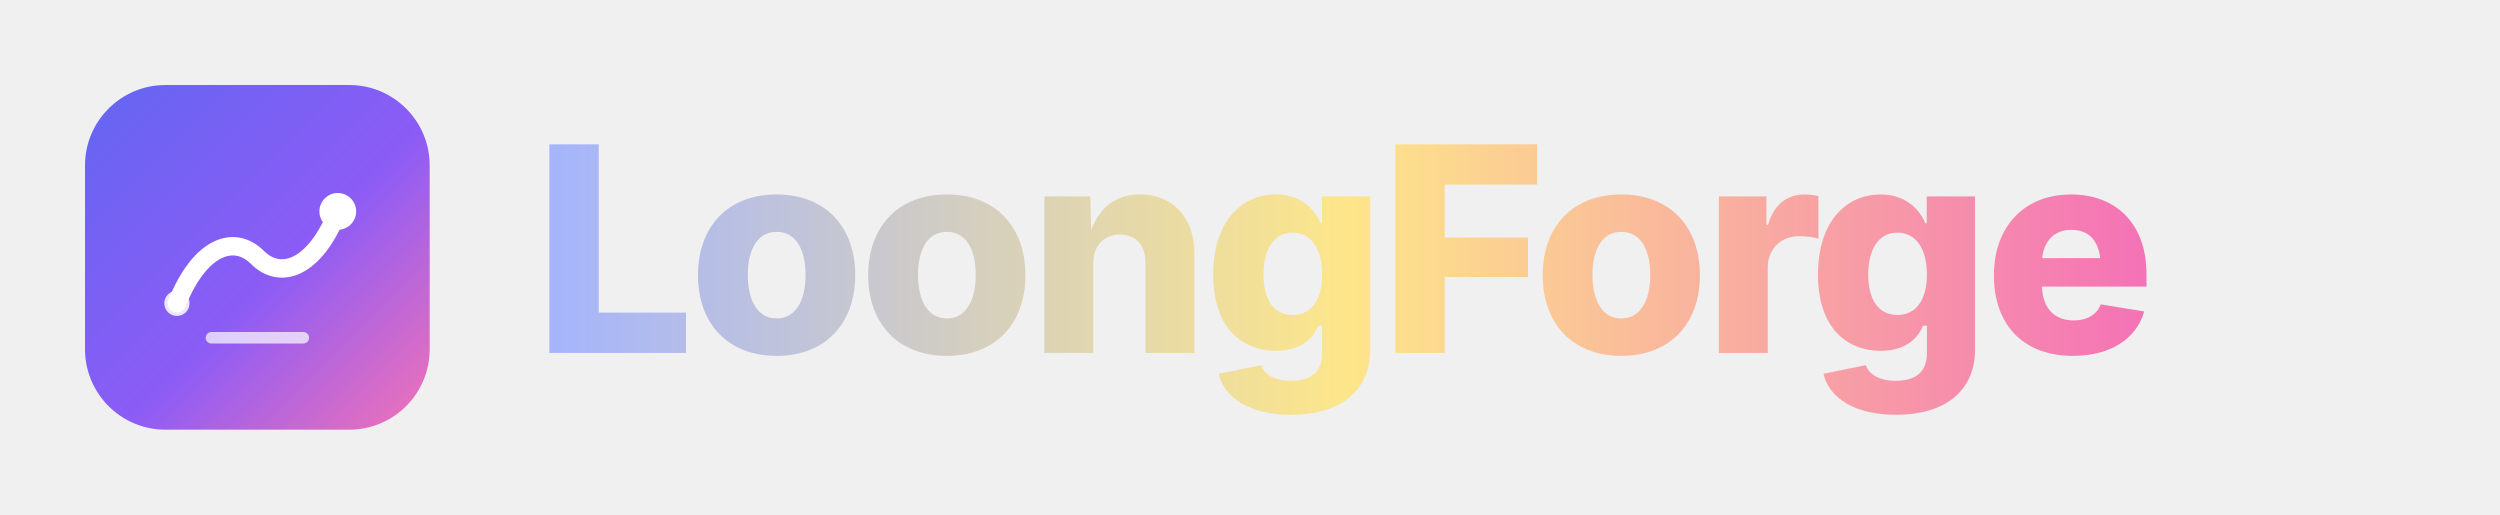
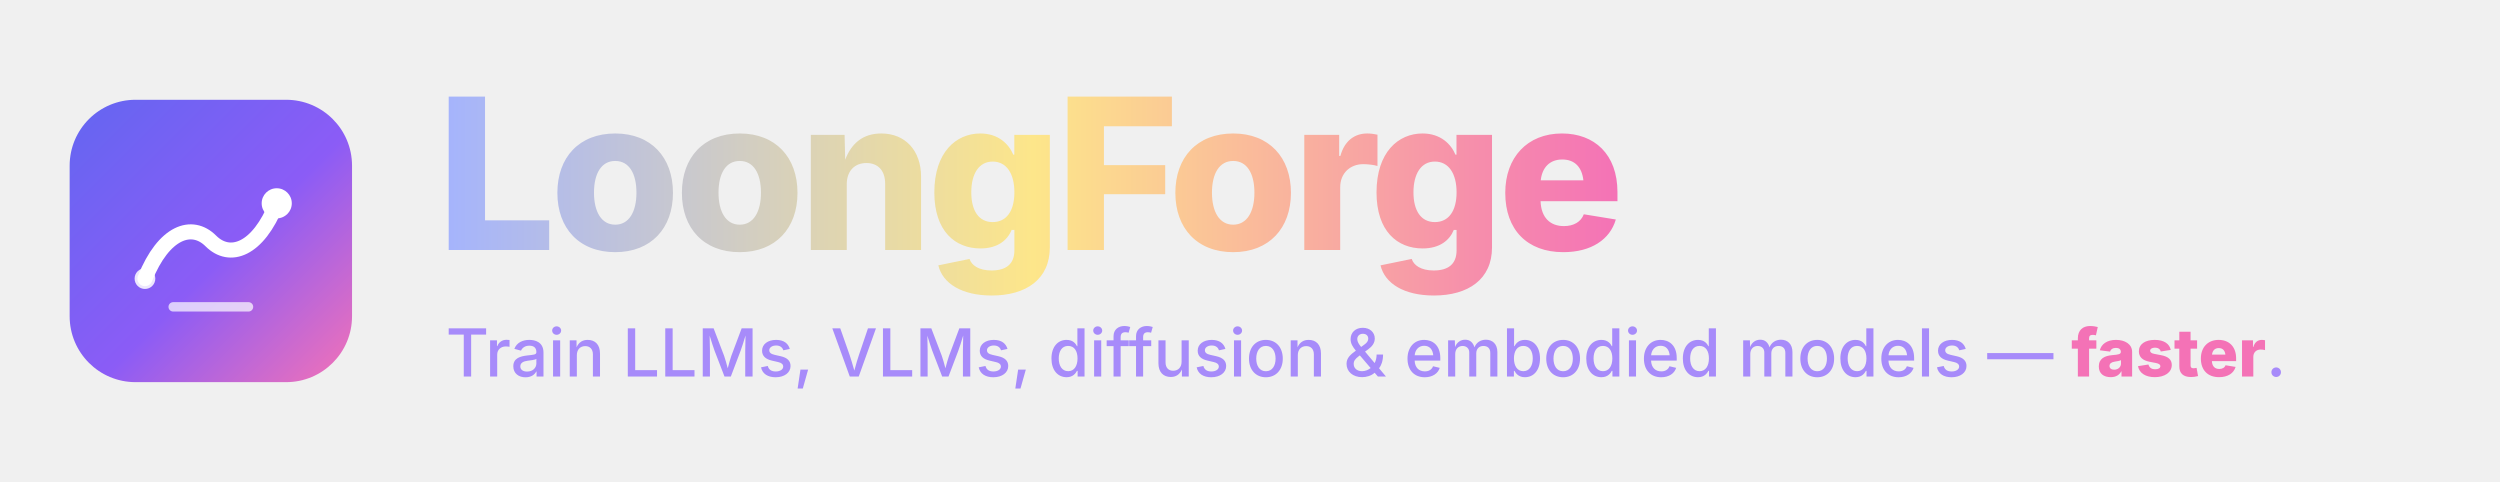
- <svg xmlns="http://www.w3.org/2000/svg" viewBox="0 0 680 140" width="680" height="140" role="img" aria-label="LoongForge">
+ <svg xmlns="http://www.w3.org/2000/svg" viewBox="0 0 830 160" width="830" height="160" role="img" aria-label="LoongForge — Train LLMs, VLMs, diffusion and embodied models, faster.">
  <defs>
    <linearGradient id="lf-icon" x1="0" y1="0" x2="1" y2="1">
      <stop offset="0%" stop-color="#6366F1" />
      <stop offset="55%" stop-color="#8B5CF6" />
      <stop offset="100%" stop-color="#F472B6" />
    </linearGradient>
    <linearGradient id="lf-text" x1="0" y1="0" x2="1" y2="0">
      <stop offset="0%" stop-color="#A5B4FC" />
      <stop offset="50%" stop-color="#FDE68A" />
      <stop offset="100%" stop-color="#F472B6" />
    </linearGradient>
  </defs>
-   <g transform="translate(20,20) scale(1.5625)">
+   <g transform="translate(20,30) scale(1.5625)">
    <rect x="2" y="2" width="60" height="60" rx="14" fill="url(#lf-icon)" />
    <path d="M18 40 C 22 30, 28 28, 32 32 C 36 36, 42 34, 46 24" stroke="#fff" stroke-width="3.2" stroke-linecap="round" fill="none" />
    <circle cx="46" cy="24" r="3.2" fill="#fff" />
    <circle cx="18" cy="40" r="2.2" fill="#fff" opacity="0.85" />
    <path d="M24 46 L40 46" stroke="#fff" stroke-width="2" stroke-linecap="round" opacity="0.7" />
  </g>
-   <text x="145" y="96" font-family="'Inter','Helvetica Neue','PingFang SC','Microsoft YaHei',Arial,sans-serif" font-weight="800" font-size="78" letter-spacing="-2" fill="url(#lf-text)">LoongForge</text>
+   <text x="145" y="83" font-family="'Inter','Helvetica Neue','PingFang SC','Microsoft YaHei',Arial,sans-serif" font-weight="800" font-size="70" letter-spacing="-2" fill="url(#lf-text)">LoongForge</text>
+   <text x="148" y="125" font-family="'Inter','Helvetica Neue','PingFang SC','Microsoft YaHei',Arial,sans-serif" font-weight="500" font-size="22" fill="#A78BFA">Train LLMs, VLMs, diffusion &amp; embodied models — <tspan font-weight="800" fill="#F472B6">faster</tspan>.</text>
</svg>
